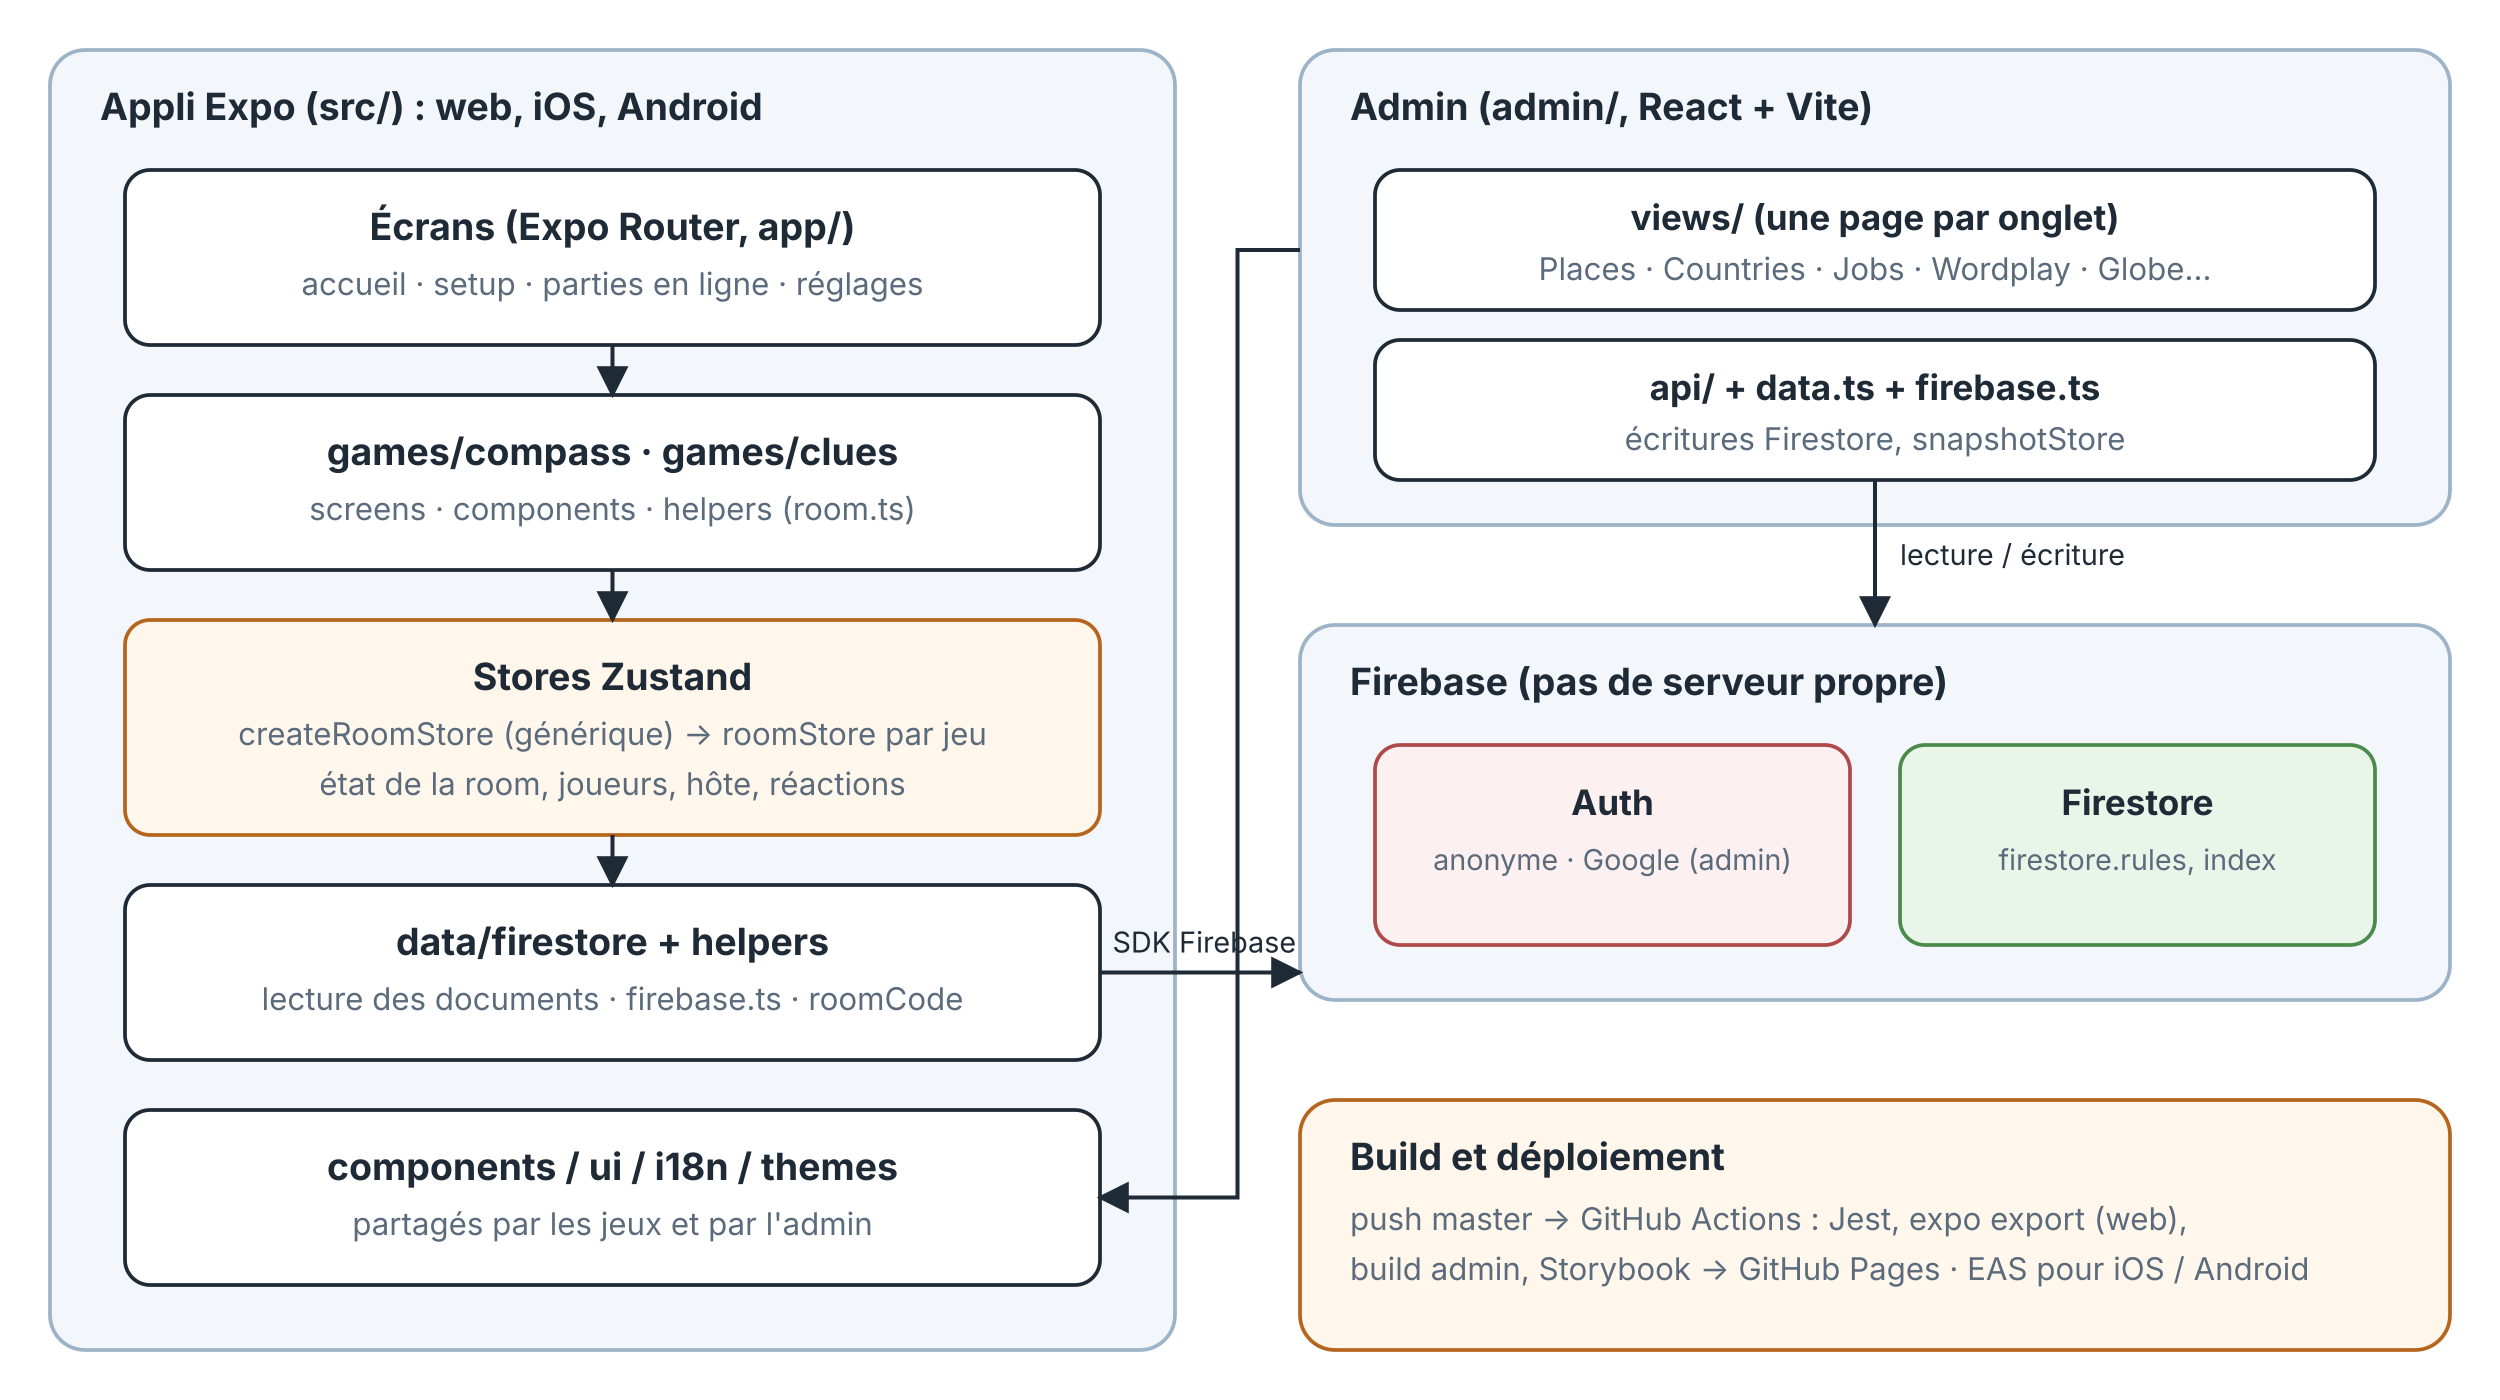
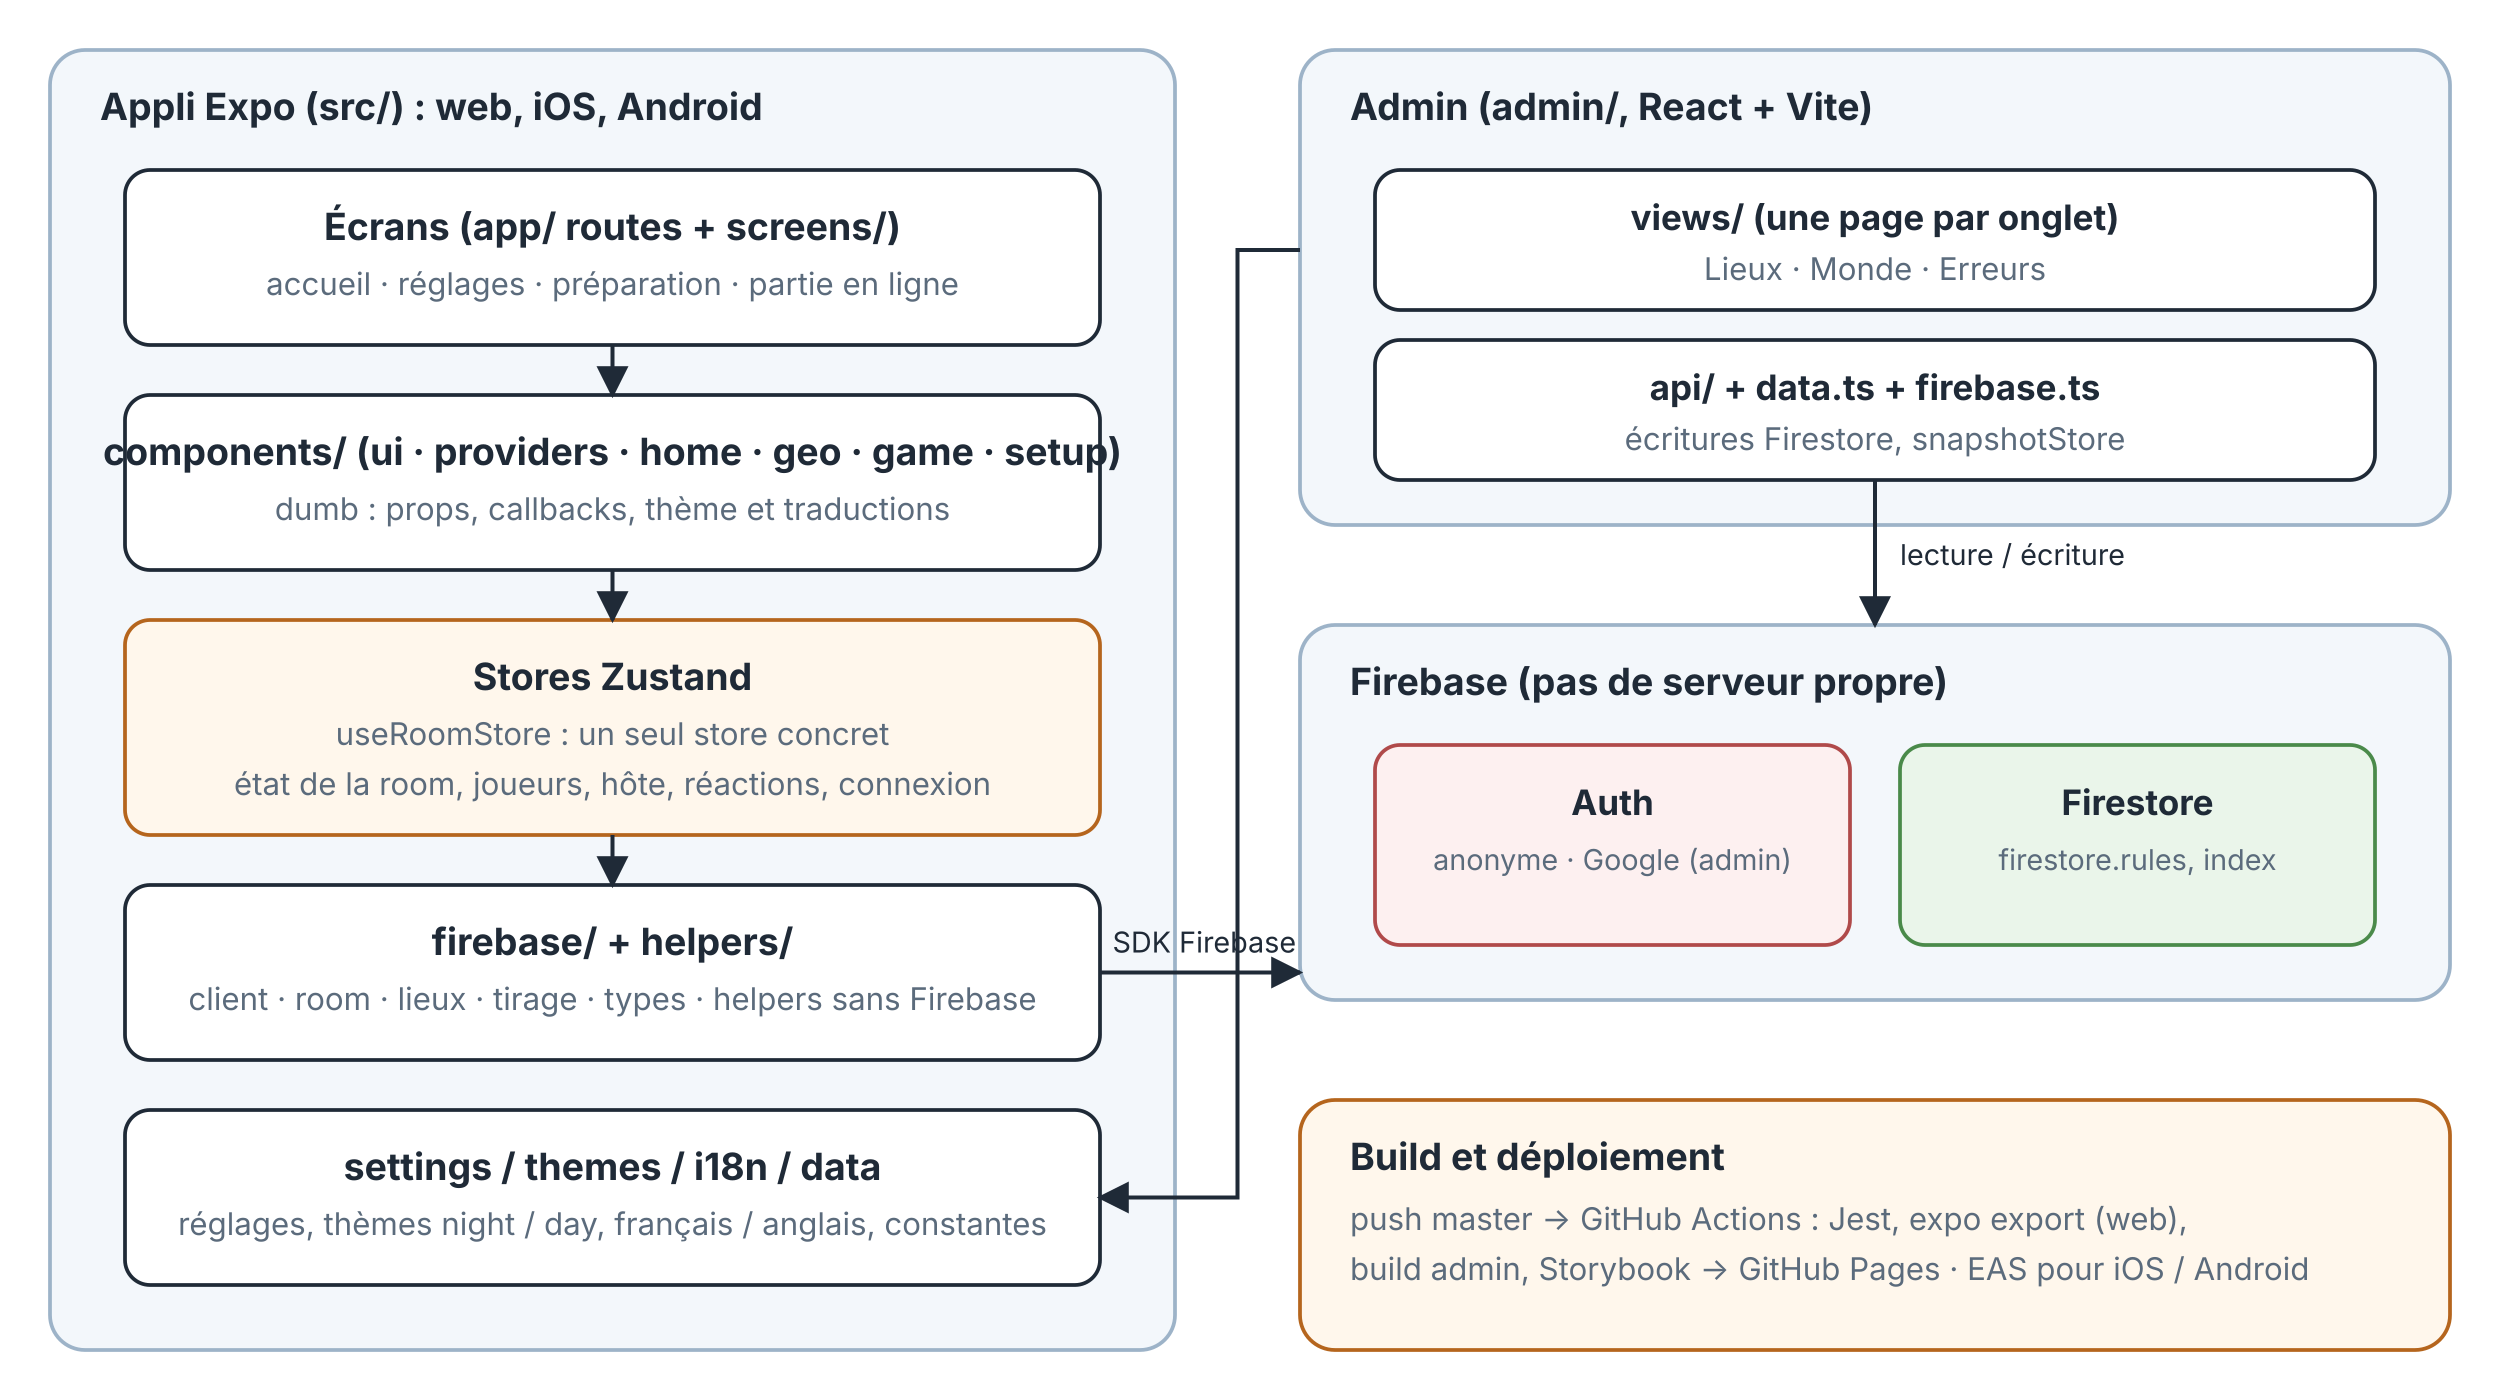
<svg xmlns="http://www.w3.org/2000/svg" viewBox="0 0 1000 560" width="1000" height="560" font-family="system-ui, -apple-system, 'Segoe UI', sans-serif">
  <defs>
    <marker id="arrow" viewBox="0 0 10 10" refX="9" refY="5" markerWidth="8" markerHeight="8" orient="auto-start-reverse">
      <path d="M0 0 L10 5 L0 10 z" fill="#1f2a37" />
    </marker>
  </defs>
  <rect width="1000" height="560" fill="#ffffff" />
  <rect x="20" y="20" width="450" height="520" rx="14" fill="#f3f7fb" stroke="#9db3c8" stroke-width="1.5" />
  <text x="40" y="48" font-size="15" font-weight="700" fill="#1f2a37">Appli Expo (src/) : web, iOS, Android</text>
  <rect x="50" y="68" width="390" height="70" rx="10" fill="#ffffff" stroke="#1f2a37" stroke-width="1.5" />
-   <text x="245" y="96" font-size="15" font-weight="700" text-anchor="middle" fill="#1f2a37">Écrans (Expo Router, app/)</text>
-   <text x="245" y="118" font-size="12.5" text-anchor="middle" fill="#5b6b7c">accueil · setup · parties en ligne · réglages</text>
+   <text x="245" y="96" font-size="15" font-weight="700" text-anchor="middle" fill="#1f2a37">Écrans (app/ routes + screens/)</text>
+   <text x="245" y="118" font-size="12.5" text-anchor="middle" fill="#5b6b7c">accueil · réglages · préparation · partie en ligne</text>
  <rect x="50" y="158" width="390" height="70" rx="10" fill="#ffffff" stroke="#1f2a37" stroke-width="1.5" />
-   <text x="245" y="186" font-size="15" font-weight="700" text-anchor="middle" fill="#1f2a37">games/compass · games/clues</text>
-   <text x="245" y="208" font-size="12.5" text-anchor="middle" fill="#5b6b7c">screens · components · helpers (room.ts)</text>
+   <text x="245" y="186" font-size="15" font-weight="700" text-anchor="middle" fill="#1f2a37">components/ (ui · providers · home · geo · game · setup)</text>
+   <text x="245" y="208" font-size="12.5" text-anchor="middle" fill="#5b6b7c">dumb : props, callbacks, thème et traductions</text>
  <rect x="50" y="248" width="390" height="86" rx="10" fill="#fff7ec" stroke="#b5651d" stroke-width="1.5" />
  <text x="245" y="276" font-size="15" font-weight="700" text-anchor="middle" fill="#1f2a37">Stores Zustand</text>
-   <text x="245" y="298" font-size="12.5" text-anchor="middle" fill="#5b6b7c">createRoomStore (générique) → roomStore par jeu</text>
-   <text x="245" y="318" font-size="12.5" text-anchor="middle" fill="#5b6b7c">état de la room, joueurs, hôte, réactions</text>
+   <text x="245" y="298" font-size="12.5" text-anchor="middle" fill="#5b6b7c">useRoomStore : un seul store concret</text>
+   <text x="245" y="318" font-size="12.5" text-anchor="middle" fill="#5b6b7c">état de la room, joueurs, hôte, réactions, connexion</text>
  <rect x="50" y="354" width="390" height="70" rx="10" fill="#ffffff" stroke="#1f2a37" stroke-width="1.5" />
-   <text x="245" y="382" font-size="15" font-weight="700" text-anchor="middle" fill="#1f2a37">data/firestore + helpers</text>
-   <text x="245" y="404" font-size="12.5" text-anchor="middle" fill="#5b6b7c">lecture des documents · firebase.ts · roomCode</text>
+   <text x="245" y="382" font-size="15" font-weight="700" text-anchor="middle" fill="#1f2a37">firebase/ + helpers/</text>
+   <text x="245" y="404" font-size="12.5" text-anchor="middle" fill="#5b6b7c">client · room · lieux · tirage · types · helpers sans Firebase</text>
  <rect x="50" y="444" width="390" height="70" rx="10" fill="#ffffff" stroke="#1f2a37" stroke-width="1.5" />
-   <text x="245" y="472" font-size="15" font-weight="700" text-anchor="middle" fill="#1f2a37">components / ui / i18n / themes</text>
-   <text x="245" y="494" font-size="12.5" text-anchor="middle" fill="#5b6b7c">partagés par les jeux et par l'admin</text>
+   <text x="245" y="472" font-size="15" font-weight="700" text-anchor="middle" fill="#1f2a37">settings / themes / i18n / data</text>
+   <text x="245" y="494" font-size="12.5" text-anchor="middle" fill="#5b6b7c">réglages, thèmes night / day, français / anglais, constantes</text>
  <g stroke="#1f2a37" stroke-width="1.6" fill="none" marker-end="url(#arrow)">
    <path d="M245 138 V158" />
    <path d="M245 228 V248" />
    <path d="M245 334 V354" />
  </g>
  <rect x="520" y="20" width="460" height="190" rx="14" fill="#f3f7fb" stroke="#9db3c8" stroke-width="1.5" />
  <text x="540" y="48" font-size="15" font-weight="700" fill="#1f2a37">Admin (admin/, React + Vite)</text>
  <rect x="550" y="68" width="400" height="56" rx="10" fill="#ffffff" stroke="#1f2a37" stroke-width="1.5" />
  <text x="750" y="92" font-size="14" font-weight="700" text-anchor="middle" fill="#1f2a37">views/ (une page par onglet)</text>
-   <text x="750" y="112" font-size="12.5" text-anchor="middle" fill="#5b6b7c">Places · Countries · Jobs · Wordplay · Globe...</text>
+   <text x="750" y="112" font-size="12.5" text-anchor="middle" fill="#5b6b7c">Lieux · Monde · Erreurs</text>
  <rect x="550" y="136" width="400" height="56" rx="10" fill="#ffffff" stroke="#1f2a37" stroke-width="1.5" />
  <text x="750" y="160" font-size="14" font-weight="700" text-anchor="middle" fill="#1f2a37">api/ + data.ts + firebase.ts</text>
  <text x="750" y="180" font-size="12.5" text-anchor="middle" fill="#5b6b7c">écritures Firestore, snapshotStore</text>
  <rect x="520" y="250" width="460" height="150" rx="14" fill="#f3f7fb" stroke="#9db3c8" stroke-width="1.5" />
  <text x="540" y="278" font-size="15" font-weight="700" fill="#1f2a37">Firebase (pas de serveur propre)</text>
  <rect x="550" y="298" width="190" height="80" rx="10" fill="#fdf0f0" stroke="#b04a4a" stroke-width="1.5" />
  <text x="645" y="326" font-size="14" font-weight="700" text-anchor="middle" fill="#1f2a37">Auth</text>
  <text x="645" y="348" font-size="11.5" text-anchor="middle" fill="#5b6b7c">anonyme · Google (admin)</text>
  <rect x="760" y="298" width="190" height="80" rx="10" fill="#eaf5ea" stroke="#4a8a4a" stroke-width="1.5" />
  <text x="855" y="326" font-size="14" font-weight="700" text-anchor="middle" fill="#1f2a37">Firestore</text>
  <text x="855" y="348" font-size="11.5" text-anchor="middle" fill="#5b6b7c">firestore.rules, index</text>
  <rect x="520" y="440" width="460" height="100" rx="14" fill="#fff7ec" stroke="#b5651d" stroke-width="1.5" />
  <text x="540" y="468" font-size="15" font-weight="700" fill="#1f2a37">Build et déploiement</text>
  <text x="540" y="492" font-size="12.5" fill="#5b6b7c">push master → GitHub Actions : Jest, expo export (web),</text>
  <text x="540" y="512" font-size="12.5" fill="#5b6b7c">build admin, Storybook → GitHub Pages · EAS pour iOS / Android</text>
  <g stroke="#1f2a37" stroke-width="1.6" fill="none" marker-end="url(#arrow)">
    <path d="M440 389 H520" />
    <path d="M750 192 V250" />
    <path d="M520 100 H495 V479 H440" />
  </g>
  <g font-size="11.5" fill="#1f2a37">
    <text x="445" y="381">SDK Firebase</text>
    <text x="760" y="226">lecture / écriture</text>
  </g>
</svg>
